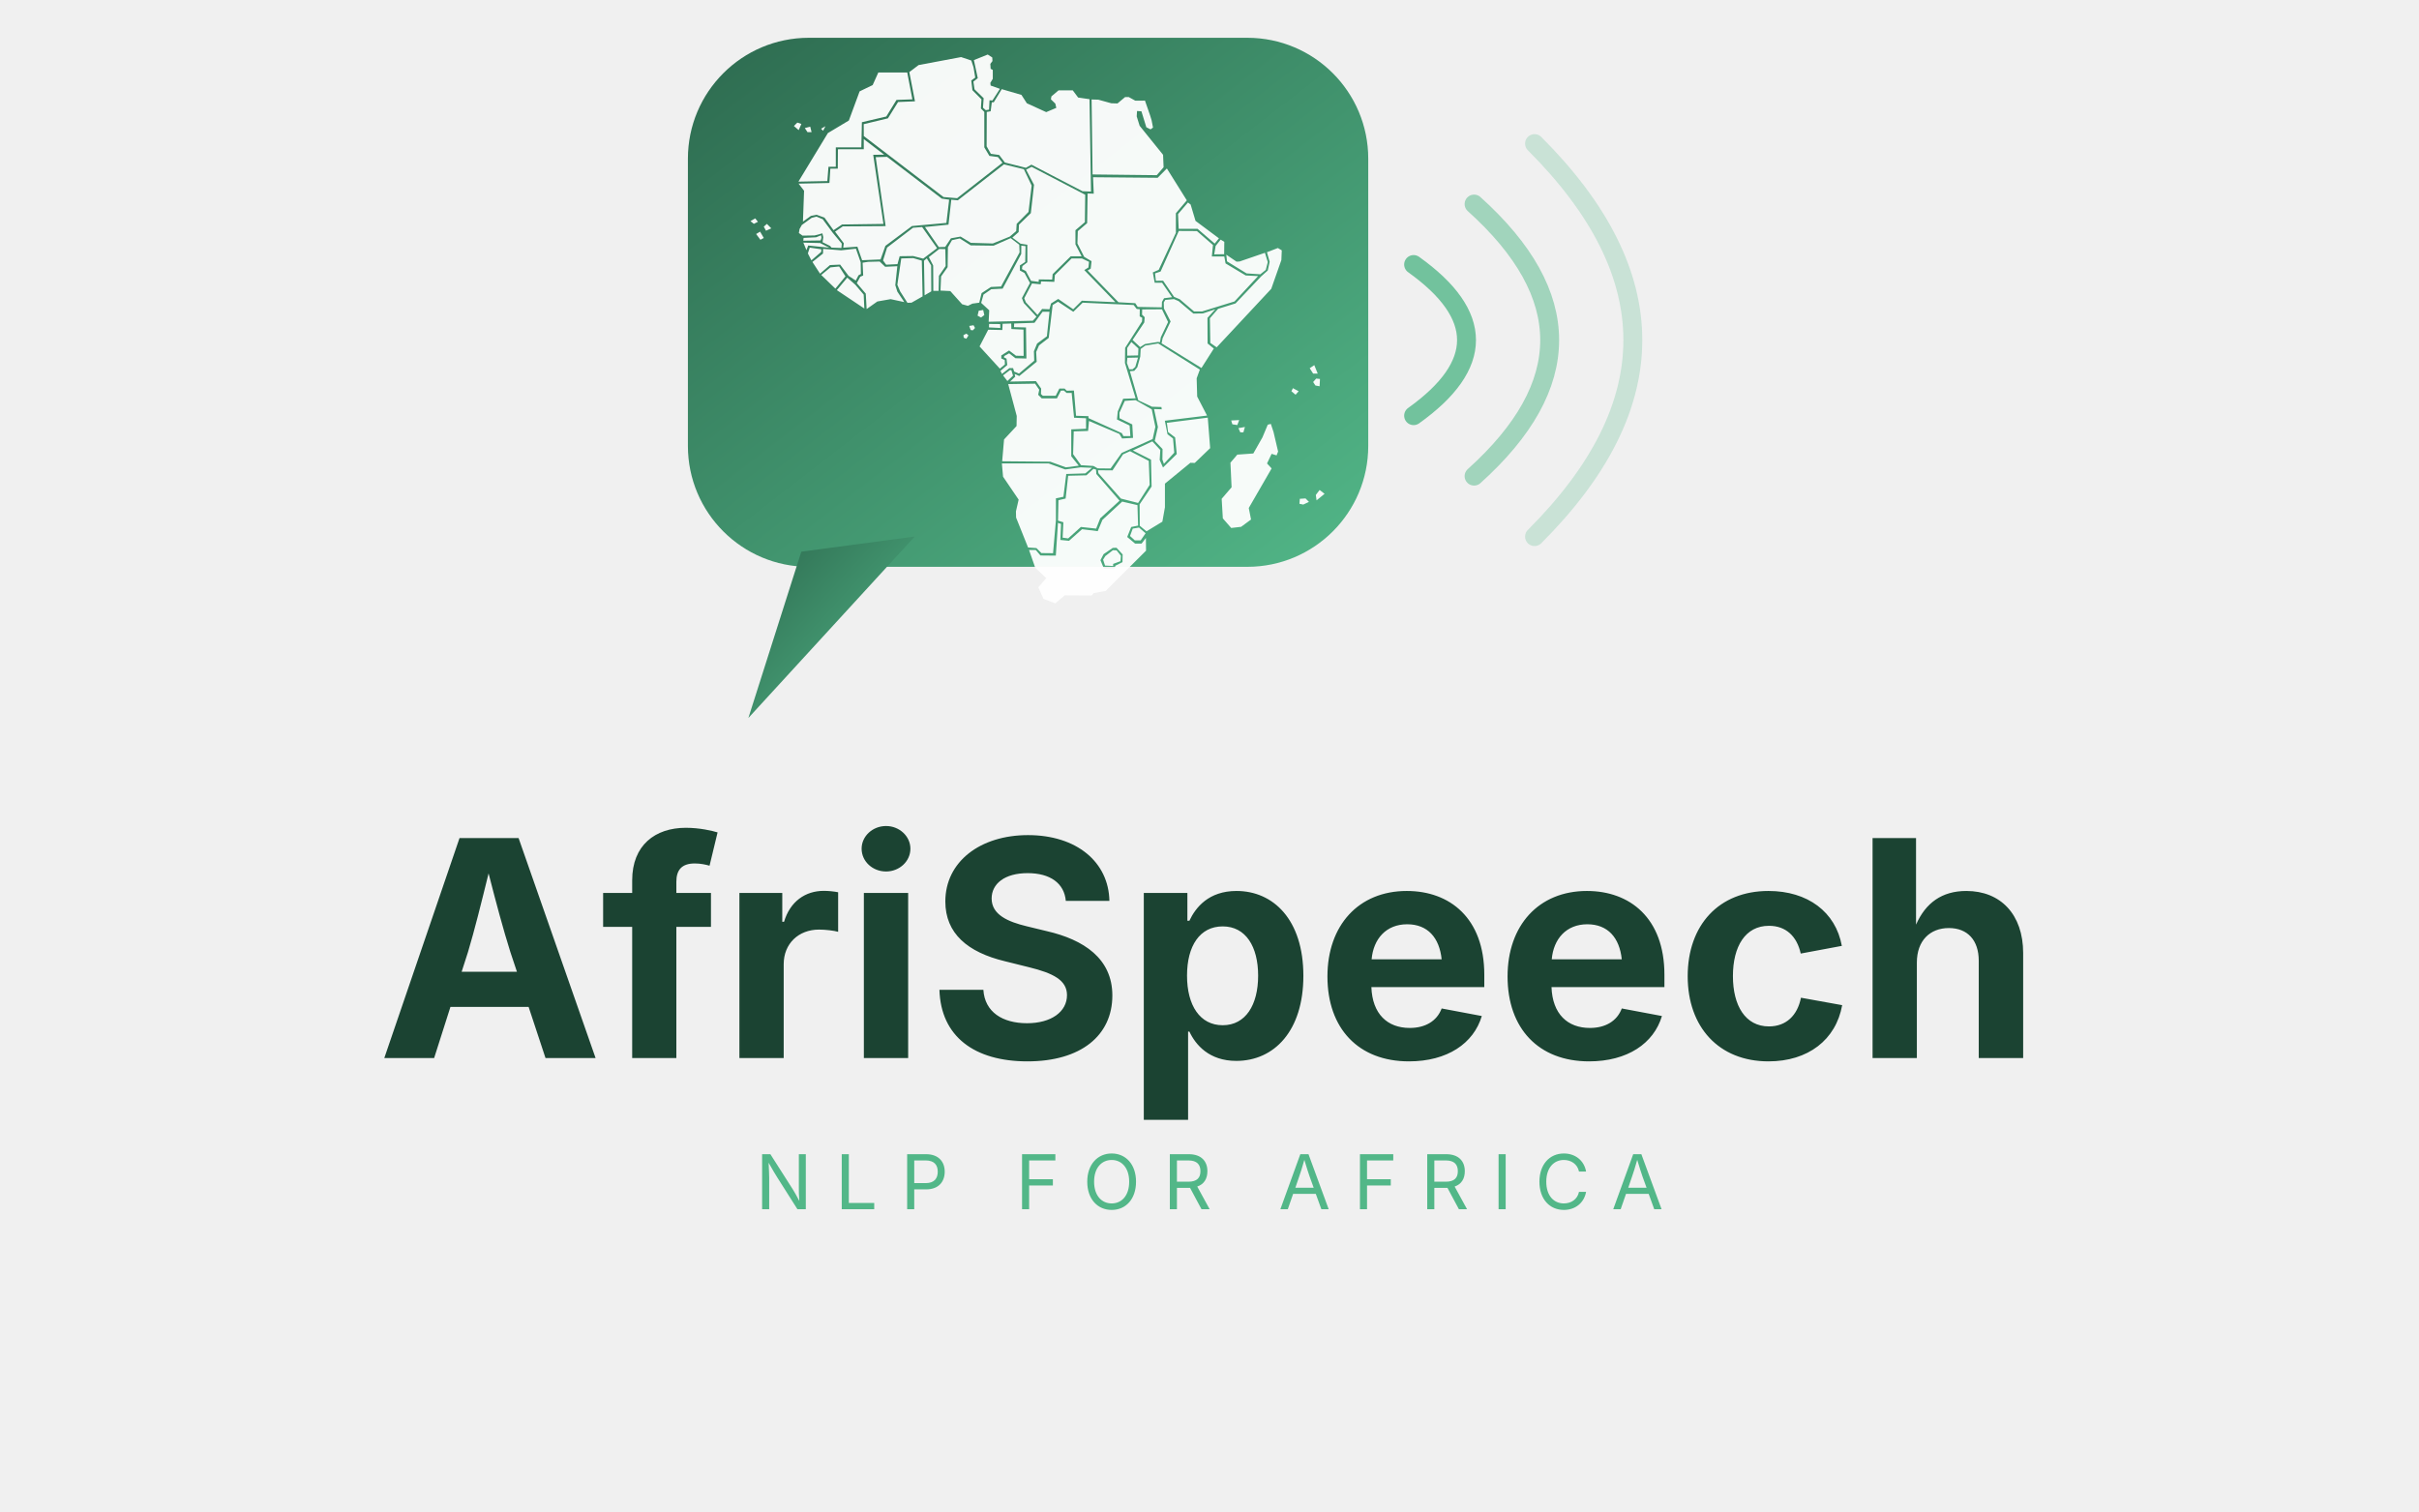
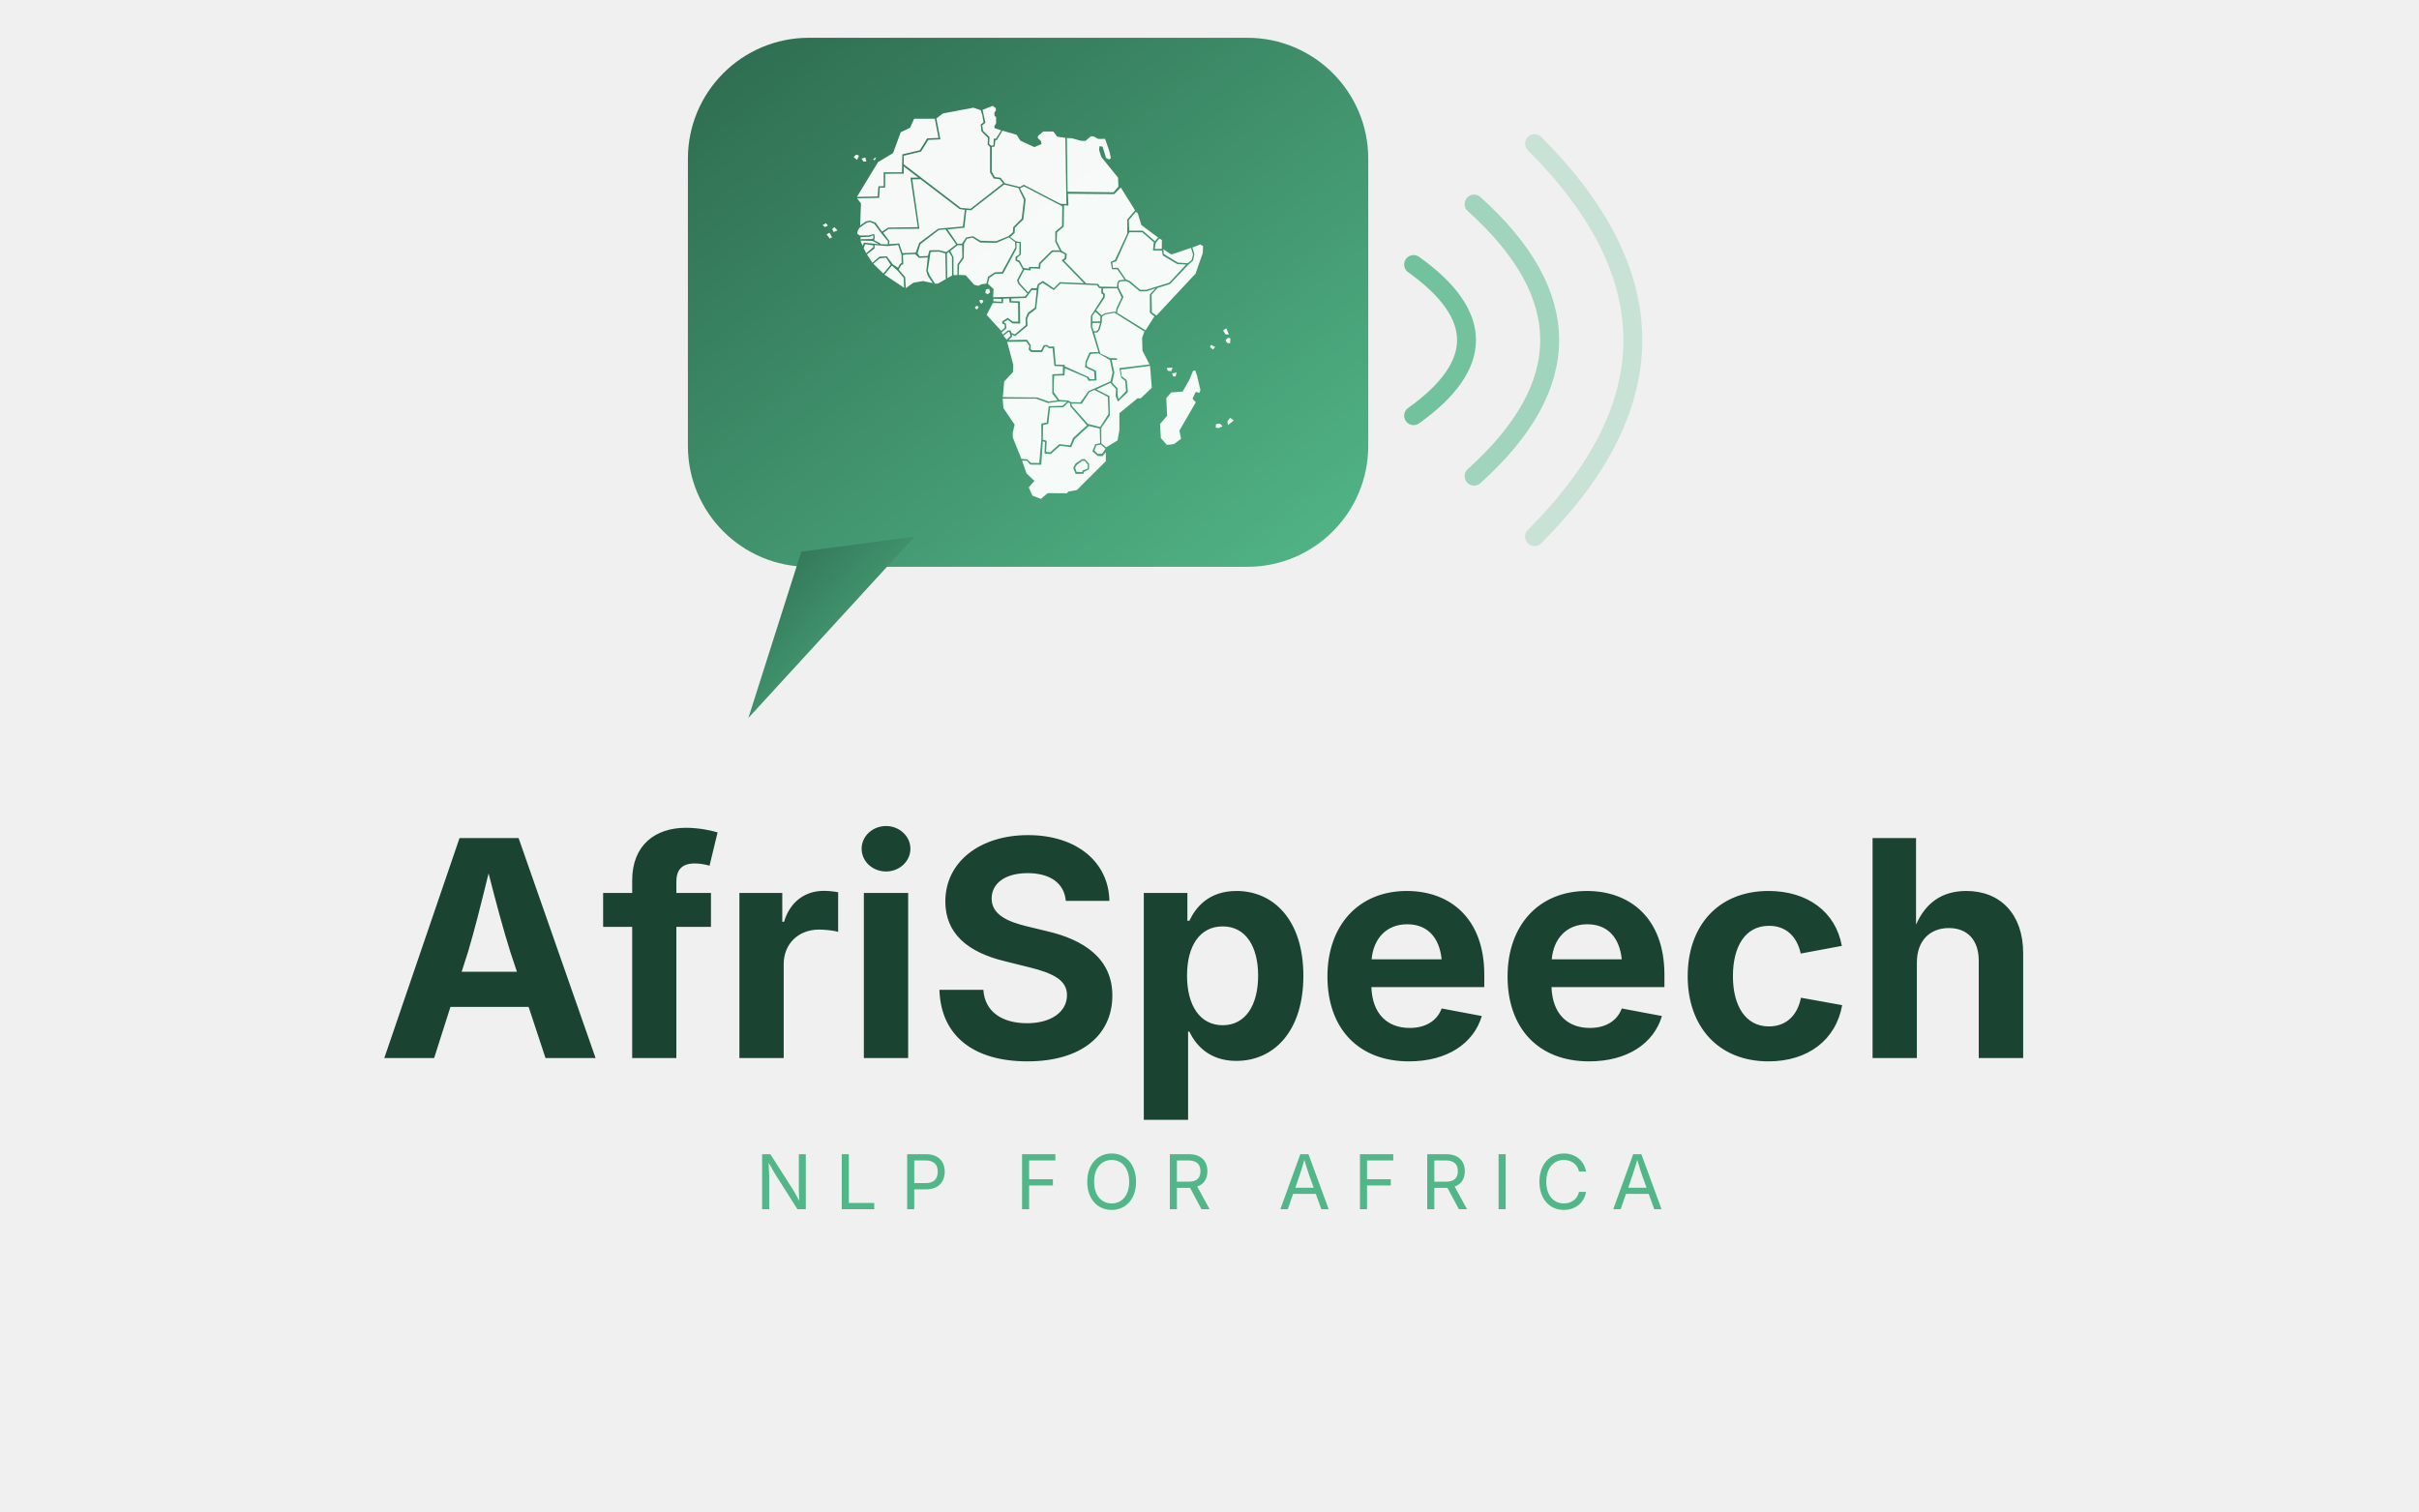
<svg xmlns="http://www.w3.org/2000/svg" viewBox="0 0 320 200">
  <defs>
    <linearGradient id="g" x1="0%" y1="0%" x2="100%" y2="100%">
      <stop offset="0%" stop-color="#2D6A4F" />
      <stop offset="100%" stop-color="#52B788" />
    </linearGradient>
  </defs>
  <g transform="translate(91,5)">
    <rect x="0" y="0" width="90" height="70" rx="16" fill="url(#g)" />
    <polygon points="15,68 8,90 30,66" fill="url(#g)" />
-     <path d="M214.362,246.258l-1.687-0.567l-7.03,1.321l-1.532,1.163l0.936,4.833l-2.794,0.113l-1.681,2.704    l-4.003,0.961l0.012,1.968l13.185,10.084l2.249,0.192l7.497-5.861l-0.75-0.945l-1.409-0.189l-0.843-1.417v-5.86l-0.563-0.567    l0.095-1.513l-1.499-1.512l-0.186-1.607l0.655-0.472l-0.282-1.702L214.362,246.258L214.362,246.258z M203.769,248.241h-4.782l-0.934,2.079l-2.158,1.041l-1.779,4.82l-3.469,2.079l-4.873,8.031l4.781-0.095    l0.188-2.361h1.216v-3.215h4.218l0.095-4.157l4.033-0.944l1.689-2.742l2.624-0.096L203.769,248.241L203.769,248.241z M185.807,266.623l0.903,1.179l-0.187,5.103l1.313-0.943l0.935-0.191l1.312,0.473l1.499,2.08    l1.408-0.943l6.843-0.097l-1.69-11.435l1.814-0.009l-3.378-2.588l0.003,1.681l-4.276,0.005l-0.021,3.21l-1.23-0.005l-0.156,2.369    L185.807,266.623L185.807,266.623z M187.968,272.28l-1.631,1.185l-0.373,0.662l-0.115,0.663l0.6,0.431l2.003-0.029l1.288-0.348l0.146,0.634    l-0.116,0.836l1.229,0.605l0.257,0.29l1.631,0.058l0.057-0.721l-1.49-1.79l-1.66-2.249l-1.031-0.431L187.968,272.28    L187.968,272.28z M186.631,275.601l-0.055,0.46l2.866-0.042l0.145-0.425l-0.061-0.432l-0.825,0.334L186.631,275.601    L186.631,275.601z M186.589,276.38l0.514,1.247l0.286-0.77l3.482,0.364l-1.508-0.774L186.589,276.38L186.589,276.38z M187.338,278.166l0.58,1.146l1.627-1.401l0.017-0.43l-1.917-0.278L187.338,278.166L187.338,278.166z M188.092,279.577l1.259,1.938l1.639-1.423l1.681-0.076l1.399,1.859l1.188,0.783l0.448-0.87l0.397-0.223    l-0.029-1.914l-0.791-2.269l-2.426,0.269l-3.001-0.24l-0.017,0.771L188.092,279.577L188.092,279.577z M189.546,281.727l2.339,2.263l1.668-2.027l-1.043-1.636l-1.438,0.146L189.546,281.727    L189.546,281.727z M192.128,284.237l4.545,3.04l-0.107-2.303l-1.375-1.619l-1.34-1.188L192.128,284.237L192.128,284.237z M197.055,287.367l1.771-1.253l2.203-0.386l2.248,0.484l-1.147-1.736l-0.335-1.06l0.335-3.136l-2.008,0.095    l-0.91-0.87l-1.913,0.052l-0.91,0.143l0.096,2.121l-0.481,0.196l-0.575,1.06l1.483,1.736L197.055,287.367L197.055,287.367z M191.835,274.566l1.274-0.874l7.087-0.042l-1.64-11.407l1.872-0.054l9.054,6.913l1.217,0.174l-0.459,3.843    l-5.692,0.517l-4.393,3.281l-0.799,2.244l-3.051,0.128l-0.778-2.24l-2.339,0.165l0.09-0.733L191.835,274.566L191.835,274.566z M204.722,273.92l1.506-0.12l2.472,3.496l-2.293,1.731l-1.66-0.428l-2.231,0.029l-0.36,1.31l-1.872,0.091    l-0.514-0.701l0.663-2.128L204.722,273.92L204.722,273.92z M208.986,277.118l1.056-0.025l0.953-1.43l1.597-0.285l1.701,1.038l3.631,0.104l2.808-1.143l1.055-0.908    l0.079-1.193l1.958-1.976l0.518-4.362l-1.288-2.7l-3.296-0.804l-7.625,5.948l-1.08-0.104l-0.464,4.129l-3.891,0.39    L208.986,277.118L208.986,277.118z M202.135,283.35l0.463,1.09l1.208,1.897l0.671-0.025l1.83-1.039l-0.129-5.919l-1.416-0.414l-1.982,0.054    L202.135,283.35L202.135,283.35z M206.638,285.09l1.109-0.65l-0.025-4.287l-0.721-1.168l-0.463,0.39L206.638,285.09L206.638,285.09z M208.082,284.362h0.877l0.05-2.493l1.11-1.612l-0.049-2.804l-1.006-0.024l-1.726,1.35l0.719,1.375    L208.082,284.362L208.082,284.362z M209.267,284.312l1.622,0.079l1.959,2.183l0.952,0.259l0.745-0.363l1.135-0.158l0.384-1.582l1.545-1.014    l1.672-0.08l3.063-5.638l-0.049-1.271l-1.416-1.09l-2.832,1.247l-3.787-0.053l-1.805-1.144l-1.288,0.286l-0.67,1.168l-0.05,3.297    l-1.081,1.533L209.267,284.312L209.267,284.312z M214.79,246.192l2.289-0.923l0.753,0.489l0.028,0.596l-0.351,0.459l0.053,0.816l0.353,0.191v1.464    l-0.406,0.68l0.053,0.435l1.535,0.543l-1.237,1.925l-0.485-0.028l-0.082,1.549l-0.538,0.083l-0.459-0.406l0.107-1.574    l-1.506-1.466l-0.191-1.275l0.728-0.572L214.79,246.192L214.79,246.192z M216.918,254.764l0.645-0.107l0.191-1.491h0.323l1.319-2.17l3.258,0.948l0.891,1.384l3.204,1.466    l1.667-0.705l-0.161-0.704l-0.728-0.704l0.081-0.489l1.185-1.002h2.343l0.892,1.192l1.883,0.274l0.244,15.278l-1.399-0.054    l-8.452-4.398l-0.916,0.519l-3.474-0.871l-0.942-1.246l-1.376-0.192l-0.7-1.246L216.918,254.764L216.918,254.764z M234.253,252.706l1.106,0.029l2.154,0.596l1.021,0.029l1.265-1.06h0.595l1.076,0.596h1.362l0.243-0.017    l0.86,2.477l0.244,0.798l0.229,1.197l-0.406,0.297l-0.699-0.351l-0.808-2.635l-0.727-0.054l-0.055,0.895l0.483,1.548l3.878,4.805    l0.084,2.063l-1.13,1.304l-10.613-0.12L234.253,252.706L234.253,252.706z M222.191,274.632l0.054-1.222l1.963-1.909l0.525-4.688l-1.309-2.501l0.916-0.468l8.859,4.618l-0.054,4.531    l-1.562,1.33v2.336l1.021,1.979h-1.804l-2.988,2.958l-0.079,0.895l-2.206-0.029l-0.028,0.404l-1.26-0.165l-0.861-1.628    l-0.646-0.318l0.083-0.498l0.812-0.622v-2.907l-1.123-0.174l-1.353-1.006L222.191,274.632L222.191,274.632L222.191,274.632z M233.517,273.155l0.074-4.901l1.02,0.029l-0.117-2.721l10.681,0.095l1.526-1.541l3.297,5.272l-1.806,2.129    v3.251l-2.839,6.109l-0.977,0.431l0.31,1.702h1.217l1.652,2.399l-1.325,0.169l-0.34,0.616l-0.033,0.892l-3.974-0.072l-0.405-0.617    l-2.778-0.157l-5.099-5.251l0.509-0.307l0.135-1.233l-1.219-0.721l-1.115-2.2l0.063-2.046L233.517,273.155L233.517,273.155z M215.994,286.346l1.333,1.225l-0.095,1.897l7.31-0.169l0.596-0.671l-2.095-2.259l-0.31-0.815    l1.333-2.497l-0.906-1.656l-0.762-0.411v-0.84l0.882-0.576l0.049-2.618l-0.698-0.078l-0.013,1.375l-3.073,5.737l-1.878,0.094    l-1.288,0.886L215.994,286.346L215.994,286.346z M248.653,274.094l-0.104-2.439l1.639-1.914l0.442,0.339l0.809,2.702l3.872,2.886l-0.702,0.867    l-2.837-2.44H248.653L248.653,274.094z M254.766,276.927l-0.233,1.392l1.638-0.026l0.026-2.046l-0.603-0.368L254.766,276.927L254.766,276.927z M245.663,281.159l3.014-6.709l2.992,0.017l2.655,2.306l-0.188,1.902h2.061l0.21,1.143l3.327,1.993    l2.054,0.103l-3.905,4.196l-5.358,1.652h-1.33l-2.368-2.021l-0.936-0.394l-1.814-2.671l-1.194,0.016l-0.14-1.225L245.663,281.159    L245.663,281.159z M256.529,278.376l1.69,1.151l0.499-0.025l4.195-1.441l0.475,1.538l-0.333,1.294l-0.907,0.722    l-2.266-0.146l-3.239-1.991L256.529,278.376L256.529,278.376z M263.25,277.967l1.808-0.696l0.643,0.386l-0.068,1.607l-1.671,4.754l-9.026,9.676l-1.049-0.722    l-0.072-4.083l1.359-1.561l2.881-0.891l4.229-4.464l1.103-0.987l0.312-1.44L263.25,277.967L263.25,277.967z M223.379,286.25l1.929,2.087l0.763-0.986l1.211,0.05l0.264-0.961l1.19-0.745l2.477,1.707    l1.428-1.417l5.544,0.244l-5.141-5.309l0.688-0.43l0.097-0.936l-1.168-0.551h-1.717l-2.76,2.737l-0.095,1.125l-2.189-0.07    l-0.07,0.481l-1.428-0.145l-1.288,2.448L223.379,286.25L223.379,286.25z M213.063,291.676l0.476-0.241l0.357,0.291l-0.357,0.55l-0.431-0.171L213.063,291.676L213.063,291.676z M214.019,290.162l0.716-0.118l0.24,0.456l-0.356,0.385l-0.356-0.049L214.019,290.162L214.019,290.162z M215.589,287.641l-0.191,0.817l0.572,0.31l0.545-0.41l-0.19-0.841L215.589,287.641L215.589,287.641z M219.542,289.803l-0.05,1.032l-2.334-0.051l-1.429,2.764l3.358,3.675l0.832-0.696l-0.025-0.722    l-0.572-0.264v-0.505l1.288-0.817l1.142,0.867l1.263,0.023l-0.023-4.344l-2.001-0.096l-0.025-0.912L219.542,289.803    L219.542,289.803z M217.305,289.828l-0.023,0.575l1.879,0.096l-0.024-0.65L217.305,289.828L217.305,289.828z M221.45,289.758l-0.025,0.602l1.979,0.048l0.071,5.141l-1.809-0.048l-1.048-0.818l-0.812,0.457    l-0.035,0.229l0.417,0.201l0.12,1.057l-1.118,0.961l0.24,0.503l1.239-0.959h0.597l0.188,0.575l0.787,0.336l2.525-2.136    l-0.05-1.563l0.526-1.271l1.62-1.201l0.432-4.063l-1.148,0.004l-1.334,1.827L221.45,289.758L221.45,289.758z M219.609,298.337l0.72,0.934l0.932-0.881l-0.273-0.915l-0.233-0.016L219.609,298.337L219.609,298.337z M220.779,299.363l4.27-0.076l0.863,1.231l-0.032,0.906l0.319,0.291h2.117l0.609-1.197h0.866l0.352,0.355    l1.188-0.032l0.353,4.175l2.052,0.066v0.322l5.519,2.49l0.259,0.484h1.153l-0.129-1.747l-2.086-1.003l0.129-1.325l0.897-2.104    l2.056-0.066l-1.767-5.857l0.032-2.489l2.792-4.366l0.032-0.613l-0.418-0.227l0.017-1.184l-0.508-0.047l-0.512-0.654l-8.426-0.381    l-1.545,1.504l-2.529-1.666l-0.89,0.547l-0.646,5.438l-1.599,1.235l-0.479,1.094l0.087,1.619l-2.881,2.357l-0.766-0.349    l0.104,0.451L220.779,299.363L220.779,299.363z M240.833,292.815l1.163,1.075l-0.05,1.145l-1.805,0.039v-1.268L240.833,292.815L240.833,292.815z M240.167,295.428l1.766-0.037l-0.458,1.549l-0.448,0.389h-0.546l-0.39-1.047L240.167,295.428    L240.167,295.428z M241.03,292.479l1.256,1.176l0.786-0.5l2.127-0.348l0.364,0.037l0.137-0.809l1.203-2.526l-1.013-2.103    l-3.272,0.021l-0.022,0.866l0.438,0.422l-0.066,0.865L241.03,292.479L241.03,292.479z M246.217,287.273l1.104,2.149l-1.322,2.771l-0.172,0.84l6.593,4.08l2.046-3.213l-1.034-0.842l-0.02-4.233    l1.293-1.417l-2.064,0.686l-1.562,0.021l-2.44-2.062l-0.771-0.332l-1.428,0.132l-0.253,0.422L246.217,287.273L246.217,287.273z M246.111,305.868l7.231-0.885l-1.628-3.146l-0.087-3.016l0.527-1.441l-6.88-4.325l-2.158,0.357    l-0.75,0.555l-0.063,1.264l-0.484,1.75l-0.508,0.604l-0.724,0.064l1.389,4.81l2.264,1.063l1.56,0.047L246.111,305.868    L246.111,305.868z M231.199,311.371l1.313,1.821l2.033,0.126l0.717,0.396l2.129,0.024l1.835-2.573l5.123-2.294l0.448-2.019    l-0.596-2.897l-2.674-1.523l-1.783,0.123l-0.894,1.974l0.027,0.898l2.102,1.022l0.127,2.225l-1.812,0.099l-0.445-0.751    l-5.027-2.145l-0.148,1.648l-2.375,0.075L231.199,311.371L231.199,311.371z M220.464,299.777l1.412,5.272l-0.032,1.666l-2.066,2.219l-0.312,3.607l7.949,0.07l2.584,0.937l2.133-0.276    l-1.242-1.558l0.002-4.449l2.444-0.103v-1.735l-1.982-0.083l-0.397-4.109l-0.836,0.012l-0.451-0.405l-0.494,0.024l-0.653,1.269    h-2.518l-0.584-0.59l0.174-0.831l-0.686-1.006L220.464,299.777L220.464,299.777z M244.698,309.175l1.289,1.346l-0.026,1.724l0.248,0.725l1.71-1.846l-0.198-2.35l-0.913-0.699l-0.816-4.121    l-1.413-0.051l0.643,2.971L244.698,309.175L244.698,309.175z M242.219,323.209l1.112,0.921l2.625-1.597l0.424-2.374v-3.918l4.208-3.446l0.722,0.024l2.549-2.448    l-0.396-5.044l-6.763,0.854l0.202,1.523l1.164,0.898l0.271,2.747l-2.276,2.225l-0.547-1.247l0.099-1.649l-1.312-1.424    l-3.222,1.499l2.997,1.524l0.102,4.444l-1.984,2.946L242.219,323.209L242.219,323.209z M235.385,314.518l3.713,4.194l2.849,0.726l1.909-2.993l-0.148-3.969l-3.098-1.6l-1.164,0.527    l-1.734,2.646l-2.4-0.023L235.385,314.518L235.385,314.518z M223.748,326.802l1.388,0.1l0.815,0.825l1.93,0.021l0.477-5.49v-3.596l1.236-0.247l0.472-3.77l3.146-0.1    l1.113-0.923l-1.884-0.075l-2.549,0.349l-2.749-1h-7.726l0.197,2.197l2.576,3.794l-0.446,1.946l0.024,1.022L223.748,326.802    L223.748,326.802z M228.7,322.359l0.888,0.272l-0.123,2.546l0.914,0.126l2.104-1.897l2.526,0.273l0.67-1.699l3.196-2.919    l-3.838-4.419l-0.049-0.726l-0.424-0.124l-1.163,1.073l-3.022,0.074l-0.42,3.769l-1.188,0.274L228.7,322.359L228.7,322.359z M242.095,323.505l-1.038,0.175l-0.448,1.221l0.794,0.726h0.964l0.817-1.173L242.095,323.505    L242.095,323.505z M236.522,328.223l1.263-0.974l0.596,0.026l0.721,0.897l-0.073,0.897l-1.213,0.449v0.348l-1.339-0.074    l-0.321-0.977L236.522,328.223L236.522,328.223z M239.315,319.212l-3.268,3.022l-0.779,1.867l-2.592-0.321l-2.156,1.917l-1.433-0.141l0.115-2.652    l-0.509-0.177l-0.355,5.422l-2.543-0.025l-0.764-0.902l-1.123-0.012l1.023,2.936l1.825,1.726l-1.304,1.52l0.844,1.905l1.955,0.744    l1.558-1.324l4.457,0.026l0.318-0.4l1.979-0.349l6.694-6.664l-0.023-2.1l-0.717,0.928h-1.073l-1.303-1.093l0.661-1.65l1.14-0.232    l-0.104-3.387L239.315,319.212L239.315,319.212z M237.749,326.873l0.623-0.026l1.016,1.103l-0.028,1.276l-1.188,0.6l-0.074,0.425    l-1.814,0.02l-0.567-1.368l0.52-1L237.749,326.873L237.749,326.873z M271.958,317.289l-0.627,0.824l0.123,0.891l1.324-1.079L271.958,317.289L271.958,317.289z M269.627,318.688l-0.941,0.063l-0.062,0.822l0.629,0.13l0.943-0.443L269.627,318.688L269.627,318.688z M263.385,306.491l-0.879,2.095l-1.512,2.669l-2.646,0.189l-1.136,1.334l0.19,4.066l-1.638,1.907    l0.19,3.237l1.386,1.587l1.639-0.191l1.639-1.208l-0.375-1.904l3.779-6.545l-0.758-0.825l0.758-1.587l0.82,0.253l0.252-0.634    l-0.758-3.238l-0.442-1.333L263.385,306.491L263.385,306.491z M257.338,305.793l0.19,0.632l0.82,0.131l0.312-0.827L257.338,305.793L257.338,305.793z M258.534,307.062l0.313,0.702h0.506l0.254-0.892L258.534,307.062L258.534,307.062z M267.546,300.453l-0.25,0.508l0.688,0.574l0.506-0.574L267.546,300.453L267.546,300.453z M271.078,296.641l-0.758,0.509l0.568,0.892h0.758L271.078,296.641L271.078,296.641z M271.391,298.866l-0.503,0.57l0.376,0.574l0.691,0.128l0.062-1.21L271.391,298.866L271.391,298.866z M190.245,257.125l-0.725,0.418l0.335,0.34L190.245,257.125L190.245,257.125z M187.727,257.202l-0.897,0.229l0.446,0.679h0.676L187.727,257.202L187.727,257.202z M185.592,256.525l-0.563,0.567l0.787,0.68l0.447-1.02L185.592,256.525L185.592,256.525z M178.629,272.371l-0.787,0.452l0.564,0.451l0.674-0.339L178.629,272.371L178.629,272.371z M180.562,273.281l-0.514,0.456l0.365,0.675l0.877-0.393L180.562,273.281L180.562,273.281z M179.44,274.561l-0.658,0.395l0.708,0.95l0.558-0.295L179.44,274.561L179.44,274.561z" fill="white" opacity="0.95" transform="translate(-134,-194) scale(0.8)" />
+     <path d="M214.362,246.258l-1.687-0.567l-7.03,1.321l-1.532,1.163l0.936,4.833l-2.794,0.113l-1.681,2.704    l-4.003,0.961l0.012,1.968l13.185,10.084l2.249,0.192l7.497-5.861l-0.75-0.945l-1.409-0.189l-0.843-1.417v-5.86l-0.563-0.567    l0.095-1.513l-1.499-1.512l-0.186-1.607l0.655-0.472l-0.282-1.702L214.362,246.258L214.362,246.258z M203.769,248.241h-4.782l-0.934,2.079l-2.158,1.041l-1.779,4.82l-3.469,2.079l-4.873,8.031l4.781-0.095    l0.188-2.361h1.216v-3.215h4.218l0.095-4.157l4.033-0.944l1.689-2.742l2.624-0.096L203.769,248.241L203.769,248.241z M185.807,266.623l0.903,1.179l-0.187,5.103l1.313-0.943l0.935-0.191l1.312,0.473l1.499,2.08    l1.408-0.943l6.843-0.097l-1.69-11.435l1.814-0.009l-3.378-2.588l0.003,1.681l-4.276,0.005l-0.021,3.21l-1.23-0.005l-0.156,2.369    L185.807,266.623L185.807,266.623z M187.968,272.28l-1.631,1.185l-0.373,0.662l-0.115,0.663l0.6,0.431l2.003-0.029l1.288-0.348l0.146,0.634    l-0.116,0.836l1.229,0.605l0.257,0.29l1.631,0.058l0.057-0.721l-1.49-1.79l-1.66-2.249l-1.031-0.431L187.968,272.28    L187.968,272.28z M186.631,275.601l-0.055,0.46l2.866-0.042l0.145-0.425l-0.061-0.432l-0.825,0.334L186.631,275.601    L186.631,275.601z M186.589,276.38l0.514,1.247l0.286-0.77l3.482,0.364l-1.508-0.774L186.589,276.38L186.589,276.38z M187.338,278.166l0.58,1.146l1.627-1.401l0.017-0.43l-1.917-0.278L187.338,278.166L187.338,278.166z M188.092,279.577l1.259,1.938l1.639-1.423l1.681-0.076l1.399,1.859l1.188,0.783l0.448-0.87l0.397-0.223    l-0.029-1.914l-0.791-2.269l-2.426,0.269l-3.001-0.24l-0.017,0.771L188.092,279.577L188.092,279.577z M189.546,281.727l2.339,2.263l1.668-2.027l-1.043-1.636l-1.438,0.146L189.546,281.727    L189.546,281.727z M192.128,284.237l4.545,3.04l-0.107-2.303l-1.375-1.619l-1.34-1.188L192.128,284.237L192.128,284.237z M197.055,287.367l1.771-1.253l2.203-0.386l2.248,0.484l-1.147-1.736l-0.335-1.06l0.335-3.136l-2.008,0.095    l-0.91-0.87l-1.913,0.052l-0.91,0.143l0.096,2.121l-0.481,0.196l-0.575,1.06l1.483,1.736L197.055,287.367L197.055,287.367z M191.835,274.566l1.274-0.874l7.087-0.042l-1.64-11.407l1.872-0.054l9.054,6.913l1.217,0.174l-0.459,3.843    l-5.692,0.517l-4.393,3.281l-0.799,2.244l-3.051,0.128l-0.778-2.24l-2.339,0.165l0.09-0.733L191.835,274.566L191.835,274.566z M204.722,273.92l1.506-0.12l2.472,3.496l-2.293,1.731l-1.66-0.428l-2.231,0.029l-0.36,1.31l-1.872,0.091    l-0.514-0.701l0.663-2.128L204.722,273.92L204.722,273.92z M208.986,277.118l1.056-0.025l0.953-1.43l1.597-0.285l1.701,1.038l3.631,0.104l2.808-1.143l1.055-0.908    l0.079-1.193l1.958-1.976l0.518-4.362l-1.288-2.7l-3.296-0.804l-7.625,5.948l-1.08-0.104l-0.464,4.129l-3.891,0.39    L208.986,277.118L208.986,277.118z M202.135,283.35l0.463,1.09l1.208,1.897l0.671-0.025l1.83-1.039l-0.129-5.919l-1.416-0.414l-1.982,0.054    L202.135,283.35L202.135,283.35z M206.638,285.09l1.109-0.65l-0.025-4.287l-0.721-1.168l-0.463,0.39L206.638,285.09L206.638,285.09z M208.082,284.362h0.877l0.05-2.493l1.11-1.612l-0.049-2.804l-1.006-0.024l-1.726,1.35l0.719,1.375    L208.082,284.362L208.082,284.362z M209.267,284.312l1.622,0.079l1.959,2.183l0.952,0.259l0.745-0.363l1.135-0.158l0.384-1.582l1.545-1.014    l1.672-0.08l3.063-5.638l-0.049-1.271l-1.416-1.09l-2.832,1.247l-3.787-0.053l-1.805-1.144l-1.288,0.286l-0.67,1.168l-0.05,3.297    l-1.081,1.533L209.267,284.312L209.267,284.312z M214.79,246.192l2.289-0.923l0.753,0.489l0.028,0.596l-0.351,0.459l0.053,0.816l0.353,0.191v1.464    l-0.406,0.68l0.053,0.435l1.535,0.543l-1.237,1.925l-0.485-0.028l-0.082,1.549l-0.538,0.083l-0.459-0.406l0.107-1.574    l-1.506-1.466l-0.191-1.275l0.728-0.572L214.79,246.192L214.79,246.192z M216.918,254.764l0.645-0.107l0.191-1.491h0.323l1.319-2.17l3.258,0.948l0.891,1.384l3.204,1.466    l1.667-0.705l-0.161-0.704l-0.728-0.704l0.081-0.489l1.185-1.002h2.343l0.892,1.192l1.883,0.274l0.244,15.278l-1.399-0.054    l-8.452-4.398l-0.916,0.519l-3.474-0.871l-0.942-1.246l-1.376-0.192l-0.7-1.246L216.918,254.764L216.918,254.764z M234.253,252.706l1.106,0.029l2.154,0.596l1.021,0.029l1.265-1.06h0.595l1.076,0.596h1.362l0.243-0.017    l0.86,2.477l0.244,0.798l0.229,1.197l-0.406,0.297l-0.699-0.351l-0.808-2.635l-0.727-0.054l-0.055,0.895l0.483,1.548l3.878,4.805    l0.084,2.063l-1.13,1.304l-10.613-0.12L234.253,252.706L234.253,252.706z M222.191,274.632l0.054-1.222l1.963-1.909l0.525-4.688l-1.309-2.501l0.916-0.468l8.859,4.618l-0.054,4.531    l-1.562,1.33v2.336l1.021,1.979h-1.804l-2.988,2.958l-0.079,0.895l-2.206-0.029l-0.028,0.404l-1.26-0.165l-0.861-1.628    l-0.646-0.318l0.083-0.498l0.812-0.622v-2.907l-1.123-0.174l-1.353-1.006L222.191,274.632L222.191,274.632L222.191,274.632z M233.517,273.155l0.074-4.901l1.02,0.029l-0.117-2.721l10.681,0.095l1.526-1.541l3.297,5.272l-1.806,2.129    v3.251l-2.839,6.109l-0.977,0.431l0.31,1.702h1.217l1.652,2.399l-1.325,0.169l-0.34,0.616l-0.033,0.892l-3.974-0.072l-0.405-0.617    l-2.778-0.157l-5.099-5.251l0.509-0.307l0.135-1.233l-1.219-0.721l-1.115-2.2l0.063-2.046L233.517,273.155L233.517,273.155z M215.994,286.346l1.333,1.225l-0.095,1.897l7.31-0.169l0.596-0.671l-2.095-2.259l-0.31-0.815    l1.333-2.497l-0.906-1.656l-0.762-0.411v-0.84l0.882-0.576l0.049-2.618l-0.698-0.078l-0.013,1.375l-3.073,5.737l-1.878,0.094    l-1.288,0.886L215.994,286.346L215.994,286.346z M248.653,274.094l-0.104-2.439l1.639-1.914l0.442,0.339l0.809,2.702l3.872,2.886l-0.702,0.867    l-2.837-2.44H248.653L248.653,274.094z M254.766,276.927l-0.233,1.392l1.638-0.026l0.026-2.046l-0.603-0.368L254.766,276.927L254.766,276.927z M245.663,281.159l3.014-6.709l2.992,0.017l2.655,2.306l-0.188,1.902h2.061l0.21,1.143l3.327,1.993    l2.054,0.103l-3.905,4.196l-5.358,1.652h-1.33l-2.368-2.021l-0.936-0.394l-1.814-2.671l-1.194,0.016l-0.14-1.225L245.663,281.159    L245.663,281.159z M256.529,278.376l1.69,1.151l0.499-0.025l4.195-1.441l0.475,1.538l-0.333,1.294l-0.907,0.722    l-2.266-0.146l-3.239-1.991L256.529,278.376L256.529,278.376z M263.25,277.967l1.808-0.696l0.643,0.386l-0.068,1.607l-1.671,4.754l-9.026,9.676l-1.049-0.722    l-0.072-4.083l1.359-1.561l2.881-0.891l4.229-4.464l1.103-0.987l0.312-1.44L263.25,277.967L263.25,277.967z M223.379,286.25l1.929,2.087l0.763-0.986l1.211,0.05l0.264-0.961l1.19-0.745l2.477,1.707    l1.428-1.417l5.544,0.244l-5.141-5.309l0.688-0.43l0.097-0.936l-1.168-0.551h-1.717l-2.76,2.737l-0.095,1.125l-2.189-0.07    l-0.07,0.481l-1.428-0.145l-1.288,2.448L223.379,286.25L223.379,286.25z M213.063,291.676l0.476-0.241l0.357,0.291l-0.357,0.55l-0.431-0.171L213.063,291.676L213.063,291.676z M214.019,290.162l0.716-0.118l0.24,0.456l-0.356,0.385l-0.356-0.049L214.019,290.162L214.019,290.162z M215.589,287.641l-0.191,0.817l0.572,0.31l0.545-0.41l-0.19-0.841L215.589,287.641L215.589,287.641z M219.542,289.803l-0.05,1.032l-2.334-0.051l-1.429,2.764l3.358,3.675l0.832-0.696l-0.025-0.722    l-0.572-0.264v-0.505l1.288-0.817l1.142,0.867l1.263,0.023l-0.023-4.344l-2.001-0.096l-0.025-0.912L219.542,289.803    L219.542,289.803z M217.305,289.828l-0.023,0.575l1.879,0.096l-0.024-0.65L217.305,289.828L217.305,289.828z M221.45,289.758l-0.025,0.602l1.979,0.048l0.071,5.141l-1.809-0.048l-1.048-0.818l-0.812,0.457    l-0.035,0.229l0.417,0.201l0.12,1.057l-1.118,0.961l0.24,0.503l1.239-0.959h0.597l0.188,0.575l0.787,0.336l2.525-2.136    l-0.05-1.563l0.526-1.271l1.62-1.201l0.432-4.063l-1.148,0.004l-1.334,1.827L221.45,289.758L221.45,289.758z M219.609,298.337l0.72,0.934l0.932-0.881l-0.273-0.915l-0.233-0.016L219.609,298.337L219.609,298.337z M220.779,299.363l4.27-0.076l0.863,1.231l-0.032,0.906l0.319,0.291h2.117l0.609-1.197h0.866l0.352,0.355    l1.188-0.032l0.353,4.175l2.052,0.066v0.322l5.519,2.49l0.259,0.484h1.153l-0.129-1.747l-2.086-1.003l0.129-1.325l0.897-2.104    l2.056-0.066l-1.767-5.857l0.032-2.489l2.792-4.366l0.032-0.613l-0.418-0.227l0.017-1.184l-0.508-0.047l-0.512-0.654l-8.426-0.381    l-1.545,1.504l-2.529-1.666l-0.89,0.547l-0.646,5.438l-1.599,1.235l-0.479,1.094l0.087,1.619l-2.881,2.357l-0.766-0.349    l0.104,0.451L220.779,299.363L220.779,299.363z M240.833,292.815l1.163,1.075l-0.05,1.145l-1.805,0.039v-1.268L240.833,292.815L240.833,292.815z M240.167,295.428l1.766-0.037l-0.458,1.549l-0.448,0.389h-0.546l-0.39-1.047L240.167,295.428    L240.167,295.428z M241.03,292.479l1.256,1.176l0.786-0.5l2.127-0.348l0.364,0.037l0.137-0.809l1.203-2.526l-1.013-2.103    l-3.272,0.021l-0.022,0.866l0.438,0.422l-0.066,0.865L241.03,292.479L241.03,292.479z M246.217,287.273l1.104,2.149l-1.322,2.771l-0.172,0.84l6.593,4.08l2.046-3.213l-1.034-0.842l-0.02-4.233    l1.293-1.417l-2.064,0.686l-1.562,0.021l-2.44-2.062l-0.771-0.332l-1.428,0.132l-0.253,0.422L246.217,287.273L246.217,287.273z M246.111,305.868l7.231-0.885l-1.628-3.146l-0.087-3.016l0.527-1.441l-6.88-4.325l-2.158,0.357    l-0.75,0.555l-0.063,1.264l-0.484,1.75l-0.508,0.604l-0.724,0.064l1.389,4.81l2.264,1.063l1.56,0.047L246.111,305.868    L246.111,305.868z M231.199,311.371l1.313,1.821l2.033,0.126l0.717,0.396l2.129,0.024l1.835-2.573l5.123-2.294l0.448-2.019    l-0.596-2.897l-2.674-1.523l-1.783,0.123l-0.894,1.974l0.027,0.898l2.102,1.022l0.127,2.225l-1.812,0.099l-0.445-0.751    l-5.027-2.145l-0.148,1.648l-2.375,0.075L231.199,311.371L231.199,311.371z M220.464,299.777l1.412,5.272l-0.032,1.666l-2.066,2.219l-0.312,3.607l7.949,0.07l2.584,0.937l2.133-0.276    l-1.242-1.558l0.002-4.449l2.444-0.103v-1.735l-1.982-0.083l-0.397-4.109l-0.836,0.012l-0.451-0.405l-0.494,0.024l-0.653,1.269    h-2.518l-0.584-0.59l0.174-0.831l-0.686-1.006L220.464,299.777L220.464,299.777z M244.698,309.175l1.289,1.346l-0.026,1.724l0.248,0.725l1.71-1.846l-0.198-2.35l-0.913-0.699l-0.816-4.121    l-1.413-0.051l0.643,2.971L244.698,309.175L244.698,309.175z M242.219,323.209l1.112,0.921l2.625-1.597l0.424-2.374v-3.918l4.208-3.446l0.722,0.024l2.549-2.448    l-0.396-5.044l-6.763,0.854l0.202,1.523l1.164,0.898l0.271,2.747l-2.276,2.225l-0.547-1.247l0.099-1.649l-1.312-1.424    l-3.222,1.499l2.997,1.524l0.102,4.444l-1.984,2.946L242.219,323.209L242.219,323.209z M235.385,314.518l3.713,4.194l2.849,0.726l1.909-2.993l-0.148-3.969l-3.098-1.6l-1.164,0.527    l-1.734,2.646l-2.4-0.023L235.385,314.518L235.385,314.518z M223.748,326.802l1.388,0.1l0.815,0.825l1.93,0.021l0.477-5.49v-3.596l1.236-0.247l0.472-3.77l3.146-0.1    l1.113-0.923l-1.884-0.075l-2.549,0.349l-2.749-1h-7.726l0.197,2.197l2.576,3.794l-0.446,1.946l0.024,1.022L223.748,326.802    L223.748,326.802z M228.7,322.359l0.888,0.272l-0.123,2.546l0.914,0.126l2.104-1.897l2.526,0.273l0.67-1.699l3.196-2.919    l-3.838-4.419l-0.049-0.726l-0.424-0.124l-1.163,1.073l-3.022,0.074l-0.42,3.769l-1.188,0.274L228.7,322.359L228.7,322.359z M242.095,323.505l-1.038,0.175l-0.448,1.221l0.794,0.726h0.964l0.817-1.173L242.095,323.505    L242.095,323.505z M236.522,328.223l1.263-0.974l0.596,0.026l0.721,0.897l-0.073,0.897l-1.213,0.449v0.348l-1.339-0.074    l-0.321-0.977L236.522,328.223L236.522,328.223z M239.315,319.212l-3.268,3.022l-0.779,1.867l-2.592-0.321l-2.156,1.917l-1.433-0.141l0.115-2.652    l-0.509-0.177l-0.355,5.422l-2.543-0.025l-0.764-0.902l-1.123-0.012l1.023,2.936l1.825,1.726l-1.304,1.52l0.844,1.905l1.955,0.744    l1.558-1.324l4.457,0.026l0.318-0.4l1.979-0.349l6.694-6.664l-0.023-2.1l-0.717,0.928h-1.073l-1.303-1.093l0.661-1.65l1.14-0.232    l-0.104-3.387L239.315,319.212L239.315,319.212z M237.749,326.873l0.623-0.026l1.016,1.103l-0.028,1.276l-1.188,0.6l-0.074,0.425    l-1.814,0.02l-0.567-1.368l0.52-1L237.749,326.873L237.749,326.873z M271.958,317.289l-0.627,0.824l0.123,0.891l1.324-1.079L271.958,317.289L271.958,317.289z M269.627,318.688l-0.941,0.063l-0.062,0.822l0.629,0.13l0.943-0.443L269.627,318.688L269.627,318.688z M263.385,306.491l-0.879,2.095l-1.512,2.669l-2.646,0.189l-1.136,1.334l0.19,4.066l-1.638,1.907    l0.19,3.237l1.386,1.587l1.639-0.191l1.639-1.208l-0.375-1.904l3.779-6.545l-0.758-0.825l0.758-1.587l0.82,0.253l0.252-0.634    l-0.758-3.238l-0.442-1.333L263.385,306.491L263.385,306.491z M257.338,305.793l0.19,0.632l0.82,0.131l0.312-0.827L257.338,305.793L257.338,305.793z M258.534,307.062l0.313,0.702h0.506l0.254-0.892L258.534,307.062L258.534,307.062z M267.546,300.453l-0.25,0.508l0.688,0.574l0.506-0.574L267.546,300.453L267.546,300.453z M271.078,296.641l-0.758,0.509l0.568,0.892h0.758L271.078,296.641L271.078,296.641z M271.391,298.866l-0.503,0.57l0.376,0.574l0.691,0.128l0.062-1.21L271.391,298.866L271.391,298.866z M190.245,257.125l-0.725,0.418l0.335,0.34L190.245,257.125L190.245,257.125z M187.727,257.202l-0.897,0.229l0.446,0.679h0.676L187.727,257.202L187.727,257.202z M185.592,256.525l-0.563,0.567l0.787,0.68l0.447-1.02L185.592,256.525L185.592,256.525z M178.629,272.371l-0.787,0.452l0.564,0.451l0.674-0.339L178.629,272.371L178.629,272.371z M180.562,273.281l-0.514,0.456l0.365,0.675l0.877-0.393L180.562,273.281L180.562,273.281z M179.44,274.561l-0.658,0.395l0.708,0.95l0.558-0.295L179.44,274.561L179.44,274.561z" fill="white" opacity="0.95" transform="translate(-84.072,-131.506) scale(0.5729)" />
    <path d="M96 30 Q110 40 96 50" fill="none" stroke="#52B788" stroke-width="2.5" stroke-linecap="round" opacity="0.8" />
    <path d="M104 22 Q124 40 104 58" fill="none" stroke="#52B788" stroke-width="2.5" stroke-linecap="round" opacity="0.5" />
    <path d="M112 14 Q138 40 112 66" fill="none" stroke="#52B788" stroke-width="2.5" stroke-linecap="round" opacity="0.25" />
  </g>
  <text x="160" y="140" font-family="system-ui,-apple-system,'Segoe UI',sans-serif" font-weight="700" font-size="40" fill="#1B4332" text-anchor="middle">AfriSpeech</text>
  <text x="160" y="160" font-family="system-ui,-apple-system,'Segoe UI',sans-serif" font-weight="400" font-size="10" fill="#52B788" letter-spacing="3" text-anchor="middle">NLP FOR AFRICA</text>
</svg>
